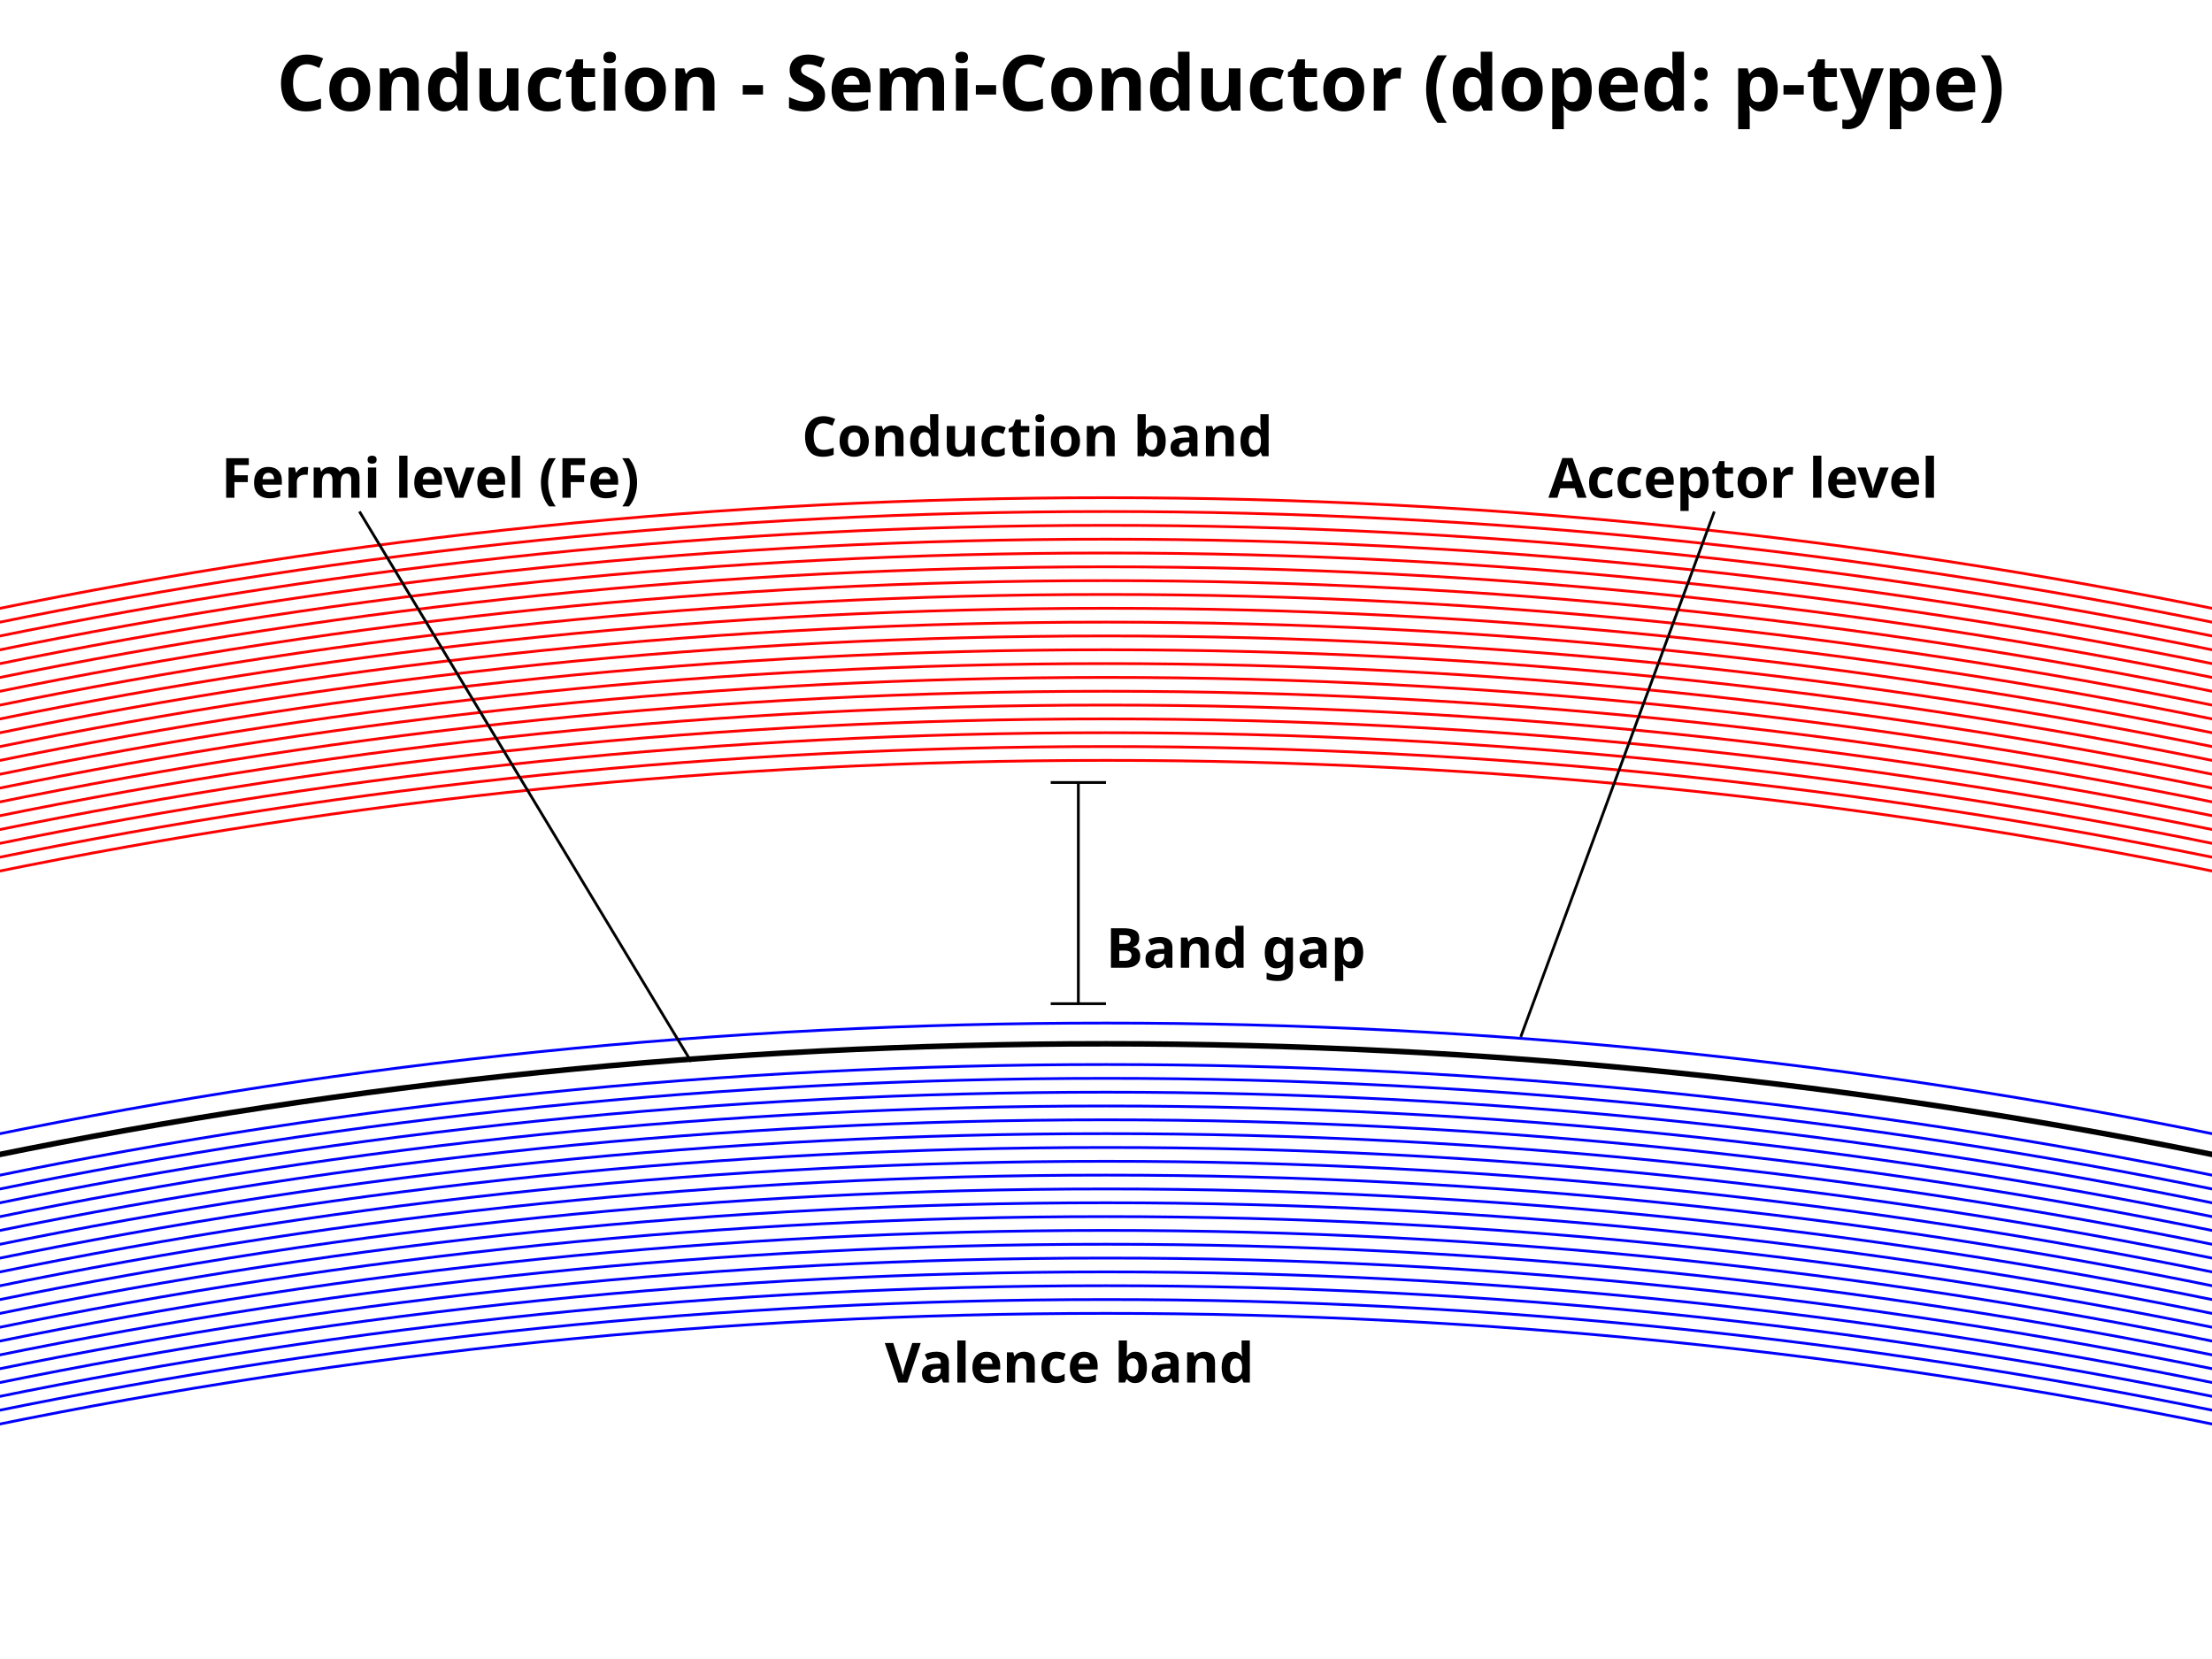
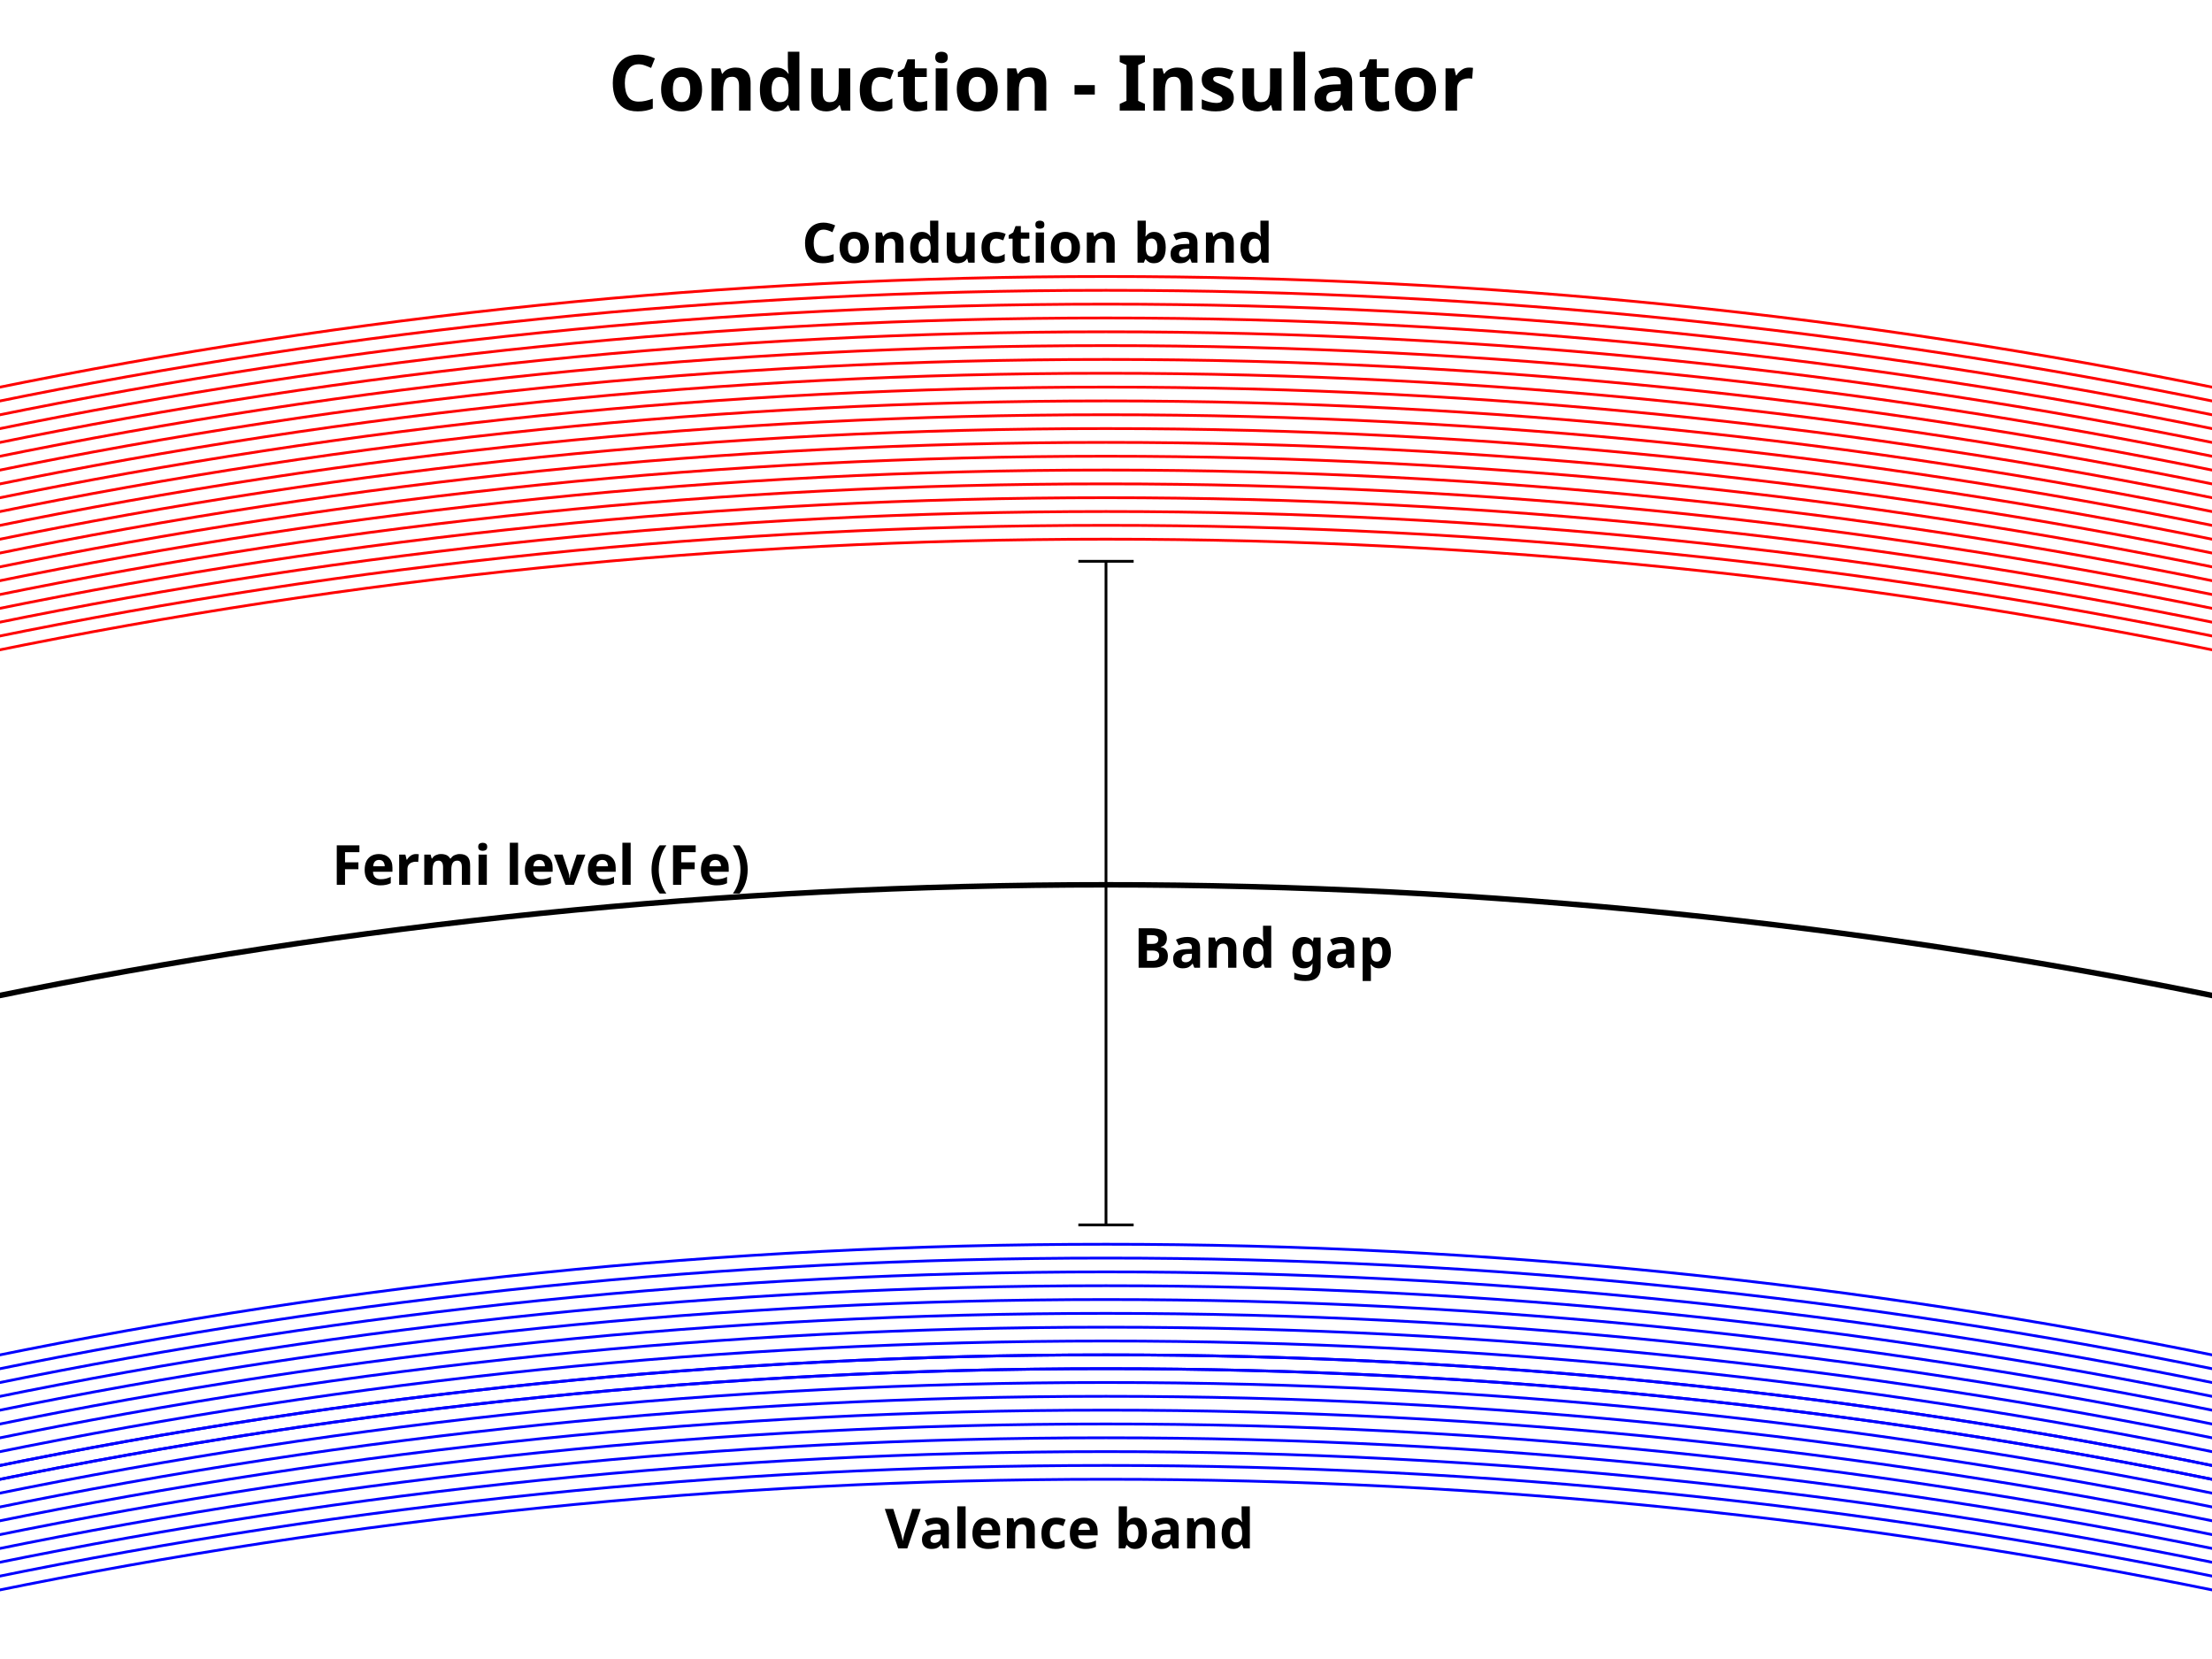
<svg xmlns="http://www.w3.org/2000/svg" xmlns:xlink="http://www.w3.org/1999/xlink" id="svg1" version="1.1" viewBox="0 0 800 600" width="800" height="600" preserveAspectRatio="xMidYMid" fill-rule="evenodd">
  <defs>
    <text id="headline" font-family="Ubuntu" font-size="28" font-weight="bold" fill="#000000">
-       <tspan>Conduction - Semi-Conductor (doped: p-type)</tspan>
+       <tspan>Conduction - Insulator</tspan>
    </text>
    <text id="cond_label" font-family="Ubuntu" font-size="20" font-weight="bold" fill="#000000">
      <tspan>Conduction band</tspan>
    </text>
    <text id="val_label" font-family="Ubuntu" font-size="20" font-weight="bold" fill="#000000">
      <tspan>Valence band</tspan>
    </text>
    <text id="gap_label" font-family="Ubuntu" font-size="20" font-weight="bold" fill="#000000">
      <tspan>Band gap</tspan>
    </text>
    <text id="fermi_label" font-family="Ubuntu" font-size="20" font-weight="bold" fill="#000000">
      <tspan>Fermi level (Fe)</tspan>
-     </text>
-     <text id="donor_label" font-family="Ubuntu" font-size="20" font-weight="bold" fill="#000000">
-       <tspan>Acceptor level</tspan>
    </text>
    <circle id="orbit" cx="0" cy="0" r="2000">
        </circle>
    <g id="conduction_band" style="fill:none;stroke:#ff0000;stroke-width:1">
      <use xlink:href="#orbit" x="400" y="00" />
      <use xlink:href="#orbit" x="400" y="05" />
      <use xlink:href="#orbit" x="400" y="10" />
      <use xlink:href="#orbit" x="400" y="15" />
      <use xlink:href="#orbit" x="400" y="20" />
      <use xlink:href="#orbit" x="400" y="25" />
      <use xlink:href="#orbit" x="400" y="30" />
      <use xlink:href="#orbit" x="400" y="35" />
      <use xlink:href="#orbit" x="400" y="40" />
      <use xlink:href="#orbit" x="400" y="45" />
      <use xlink:href="#orbit" x="400" y="50" />
      <use xlink:href="#orbit" x="400" y="55" />
      <use xlink:href="#orbit" x="400" y="60" />
      <use xlink:href="#orbit" x="400" y="65" />
      <use xlink:href="#orbit" x="400" y="70" />
      <use xlink:href="#orbit" x="400" y="75" />
      <use xlink:href="#orbit" x="400" y="80" />
      <use xlink:href="#orbit" x="400" y="85" />
      <use xlink:href="#orbit" x="400" y="90" />
      <use xlink:href="#orbit" x="400" y="95" />
    </g>
    <g id="valence_band" style="fill:none;stroke:#0000ff;stroke-width:1">
      <use xlink:href="#orbit" x="400" y="00" />
+       <use xlink:href="#orbit" x="400" y="05" />
+       <use xlink:href="#orbit" x="400" y="10" />
      <use xlink:href="#orbit" x="400" y="15" />
      <use xlink:href="#orbit" x="400" y="20" />
      <use xlink:href="#orbit" x="400" y="25" />
      <use xlink:href="#orbit" x="400" y="30" />
      <use xlink:href="#orbit" x="400" y="35" />
      <use xlink:href="#orbit" x="400" y="40" />
      <use xlink:href="#orbit" x="400" y="45" />
      <use xlink:href="#orbit" x="400" y="50" />
      <use xlink:href="#orbit" x="400" y="55" />
      <use xlink:href="#orbit" x="400" y="60" />
      <use xlink:href="#orbit" x="400" y="65" />
      <use xlink:href="#orbit" x="400" y="70" />
      <use xlink:href="#orbit" x="400" y="75" />
      <use xlink:href="#orbit" x="400" y="80" />
      <use xlink:href="#orbit" x="400" y="85" />
-       <use xlink:href="#orbit" x="400" y="90" />
-       <use xlink:href="#orbit" x="400" y="95" />
-       <use xlink:href="#orbit" x="400" y="100" />
-       <use xlink:href="#orbit" x="400" y="105" />
+       <use xlink:href="#orbit" x="400" y="40" />
+       <use xlink:href="#orbit" x="400" y="45" />
    </g>
    <g id="fermi_level" style="fill:none;stroke:#000000;stroke-width:2">
      <use xlink:href="#orbit" x="400" y="00" />
    </g>
    <g id="gap_size" style="fill:none;stroke:#000000;stroke-width:1">
-       <path d="m 0,0 v 80 m -10,-80 h 20 m -20,80 h 20" />
+       <path d="m 0,0 v 240 m -10,-240 h 20 m -20,240 h 20" />
    </g>
  </defs>
  <g id="page1">
    <g id="band1" style="display:inline">
      <rect id="white_background" x="0" y="0" width="800" height="600" fill="white">
            </rect>
    </g>
    <g id="band2" style="display:inline">
-       <use xlink:href="#headline" x="100" y="40" />
-       <use xlink:href="#cond_label" x="290" y="165" />
-       <use xlink:href="#gap_label" x="400" y="350" />
-       <use xlink:href="#val_label" x="320" y="500" />
-       <use xlink:href="#fermi_label" x="80" y="180" />
-       <use xlink:href="#donor_label" x="560" y="180" />
-       <use xlink:href="#gap_size" x="390" y="283" />
-       <use xlink:href="#conduction_band" y="2180" />
-       <use xlink:href="#valence_band" y="2370" />
-       <use xlink:href="#fermi_level" y="2377.5" />
-       <line x1="130" y1="185" x2="250" y2="384" style="stroke:#000000;stroke-width:1" />
-       <line x1="620" y1="185" x2="550" y2="375" style="stroke:#000000;stroke-width:1" />
+       <use xlink:href="#headline" x="220" y="40" />
+       <use xlink:href="#cond_label" x="290" y="95" />
+       <use xlink:href="#gap_label" x="410" y="350" />
+       <use xlink:href="#val_label" x="320" y="560" />
+       <use xlink:href="#fermi_label" x="120" y="320" />
+       <use xlink:href="#gap_size" x="400" y="203" />
+       <use xlink:href="#conduction_band" y="2100" />
+       <use xlink:href="#valence_band" y="2450" />
+       <use xlink:href="#fermi_level" y="2320" />
    </g>
  </g>
</svg>
